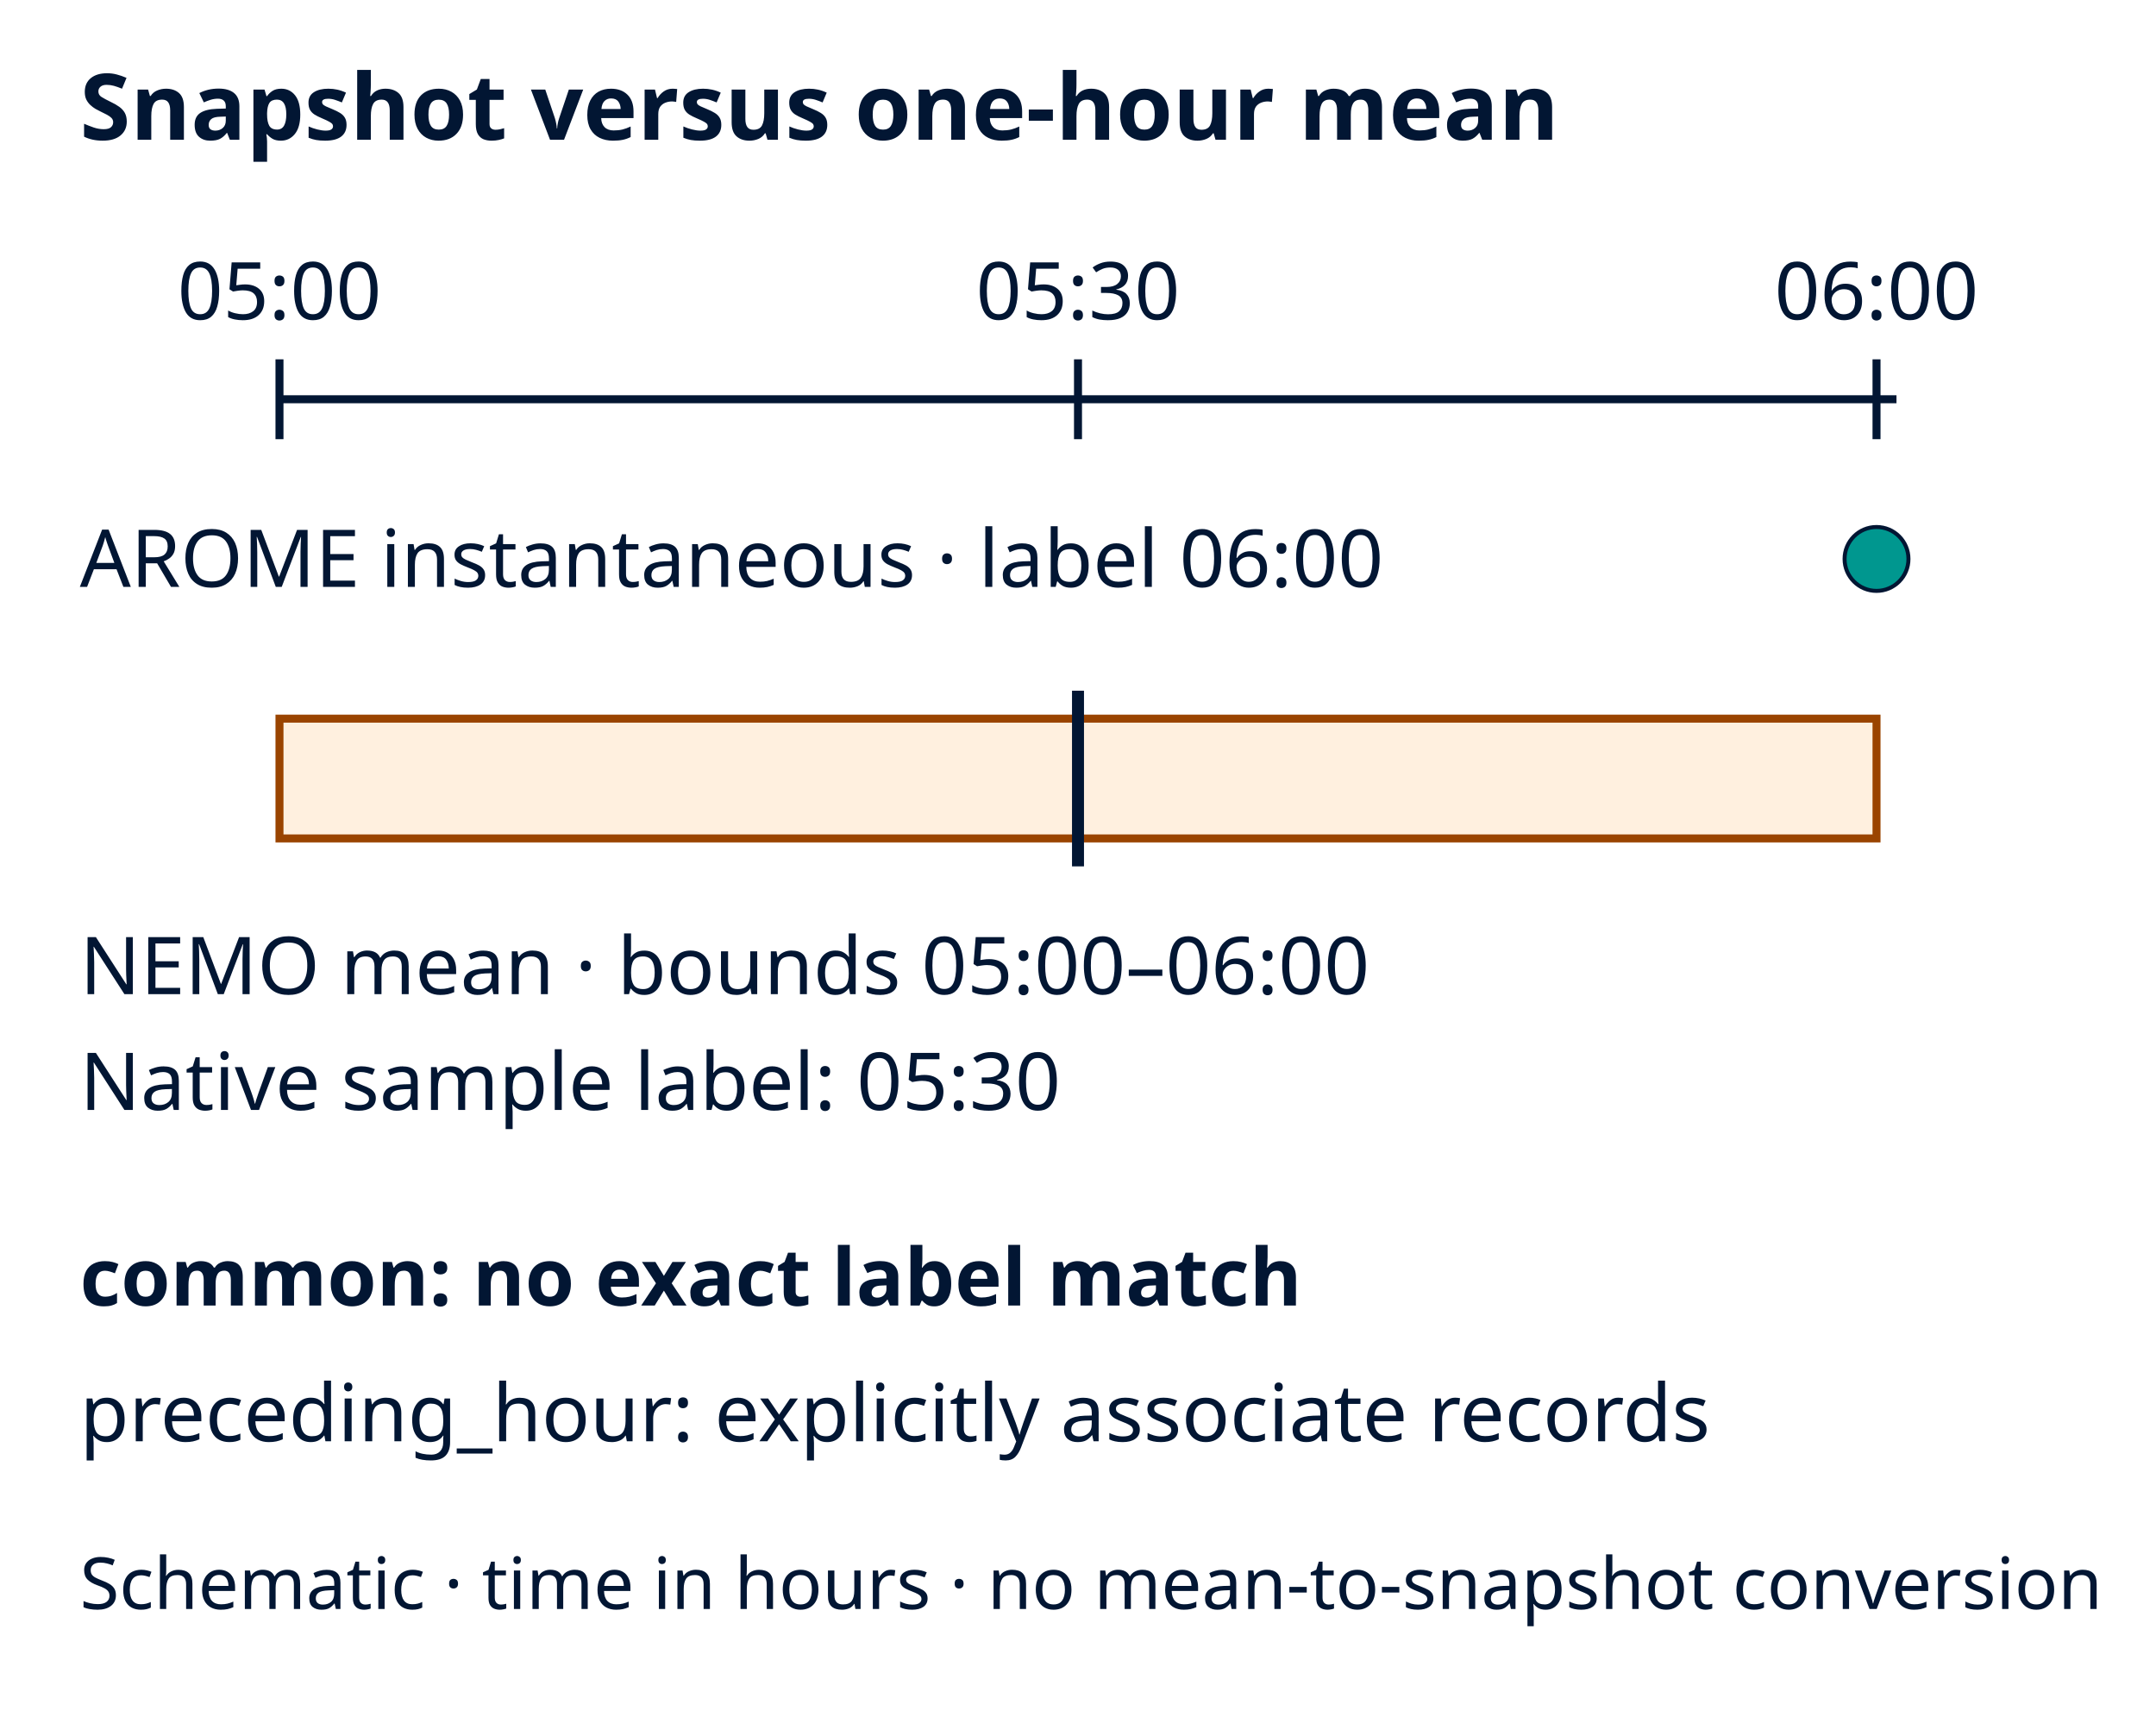
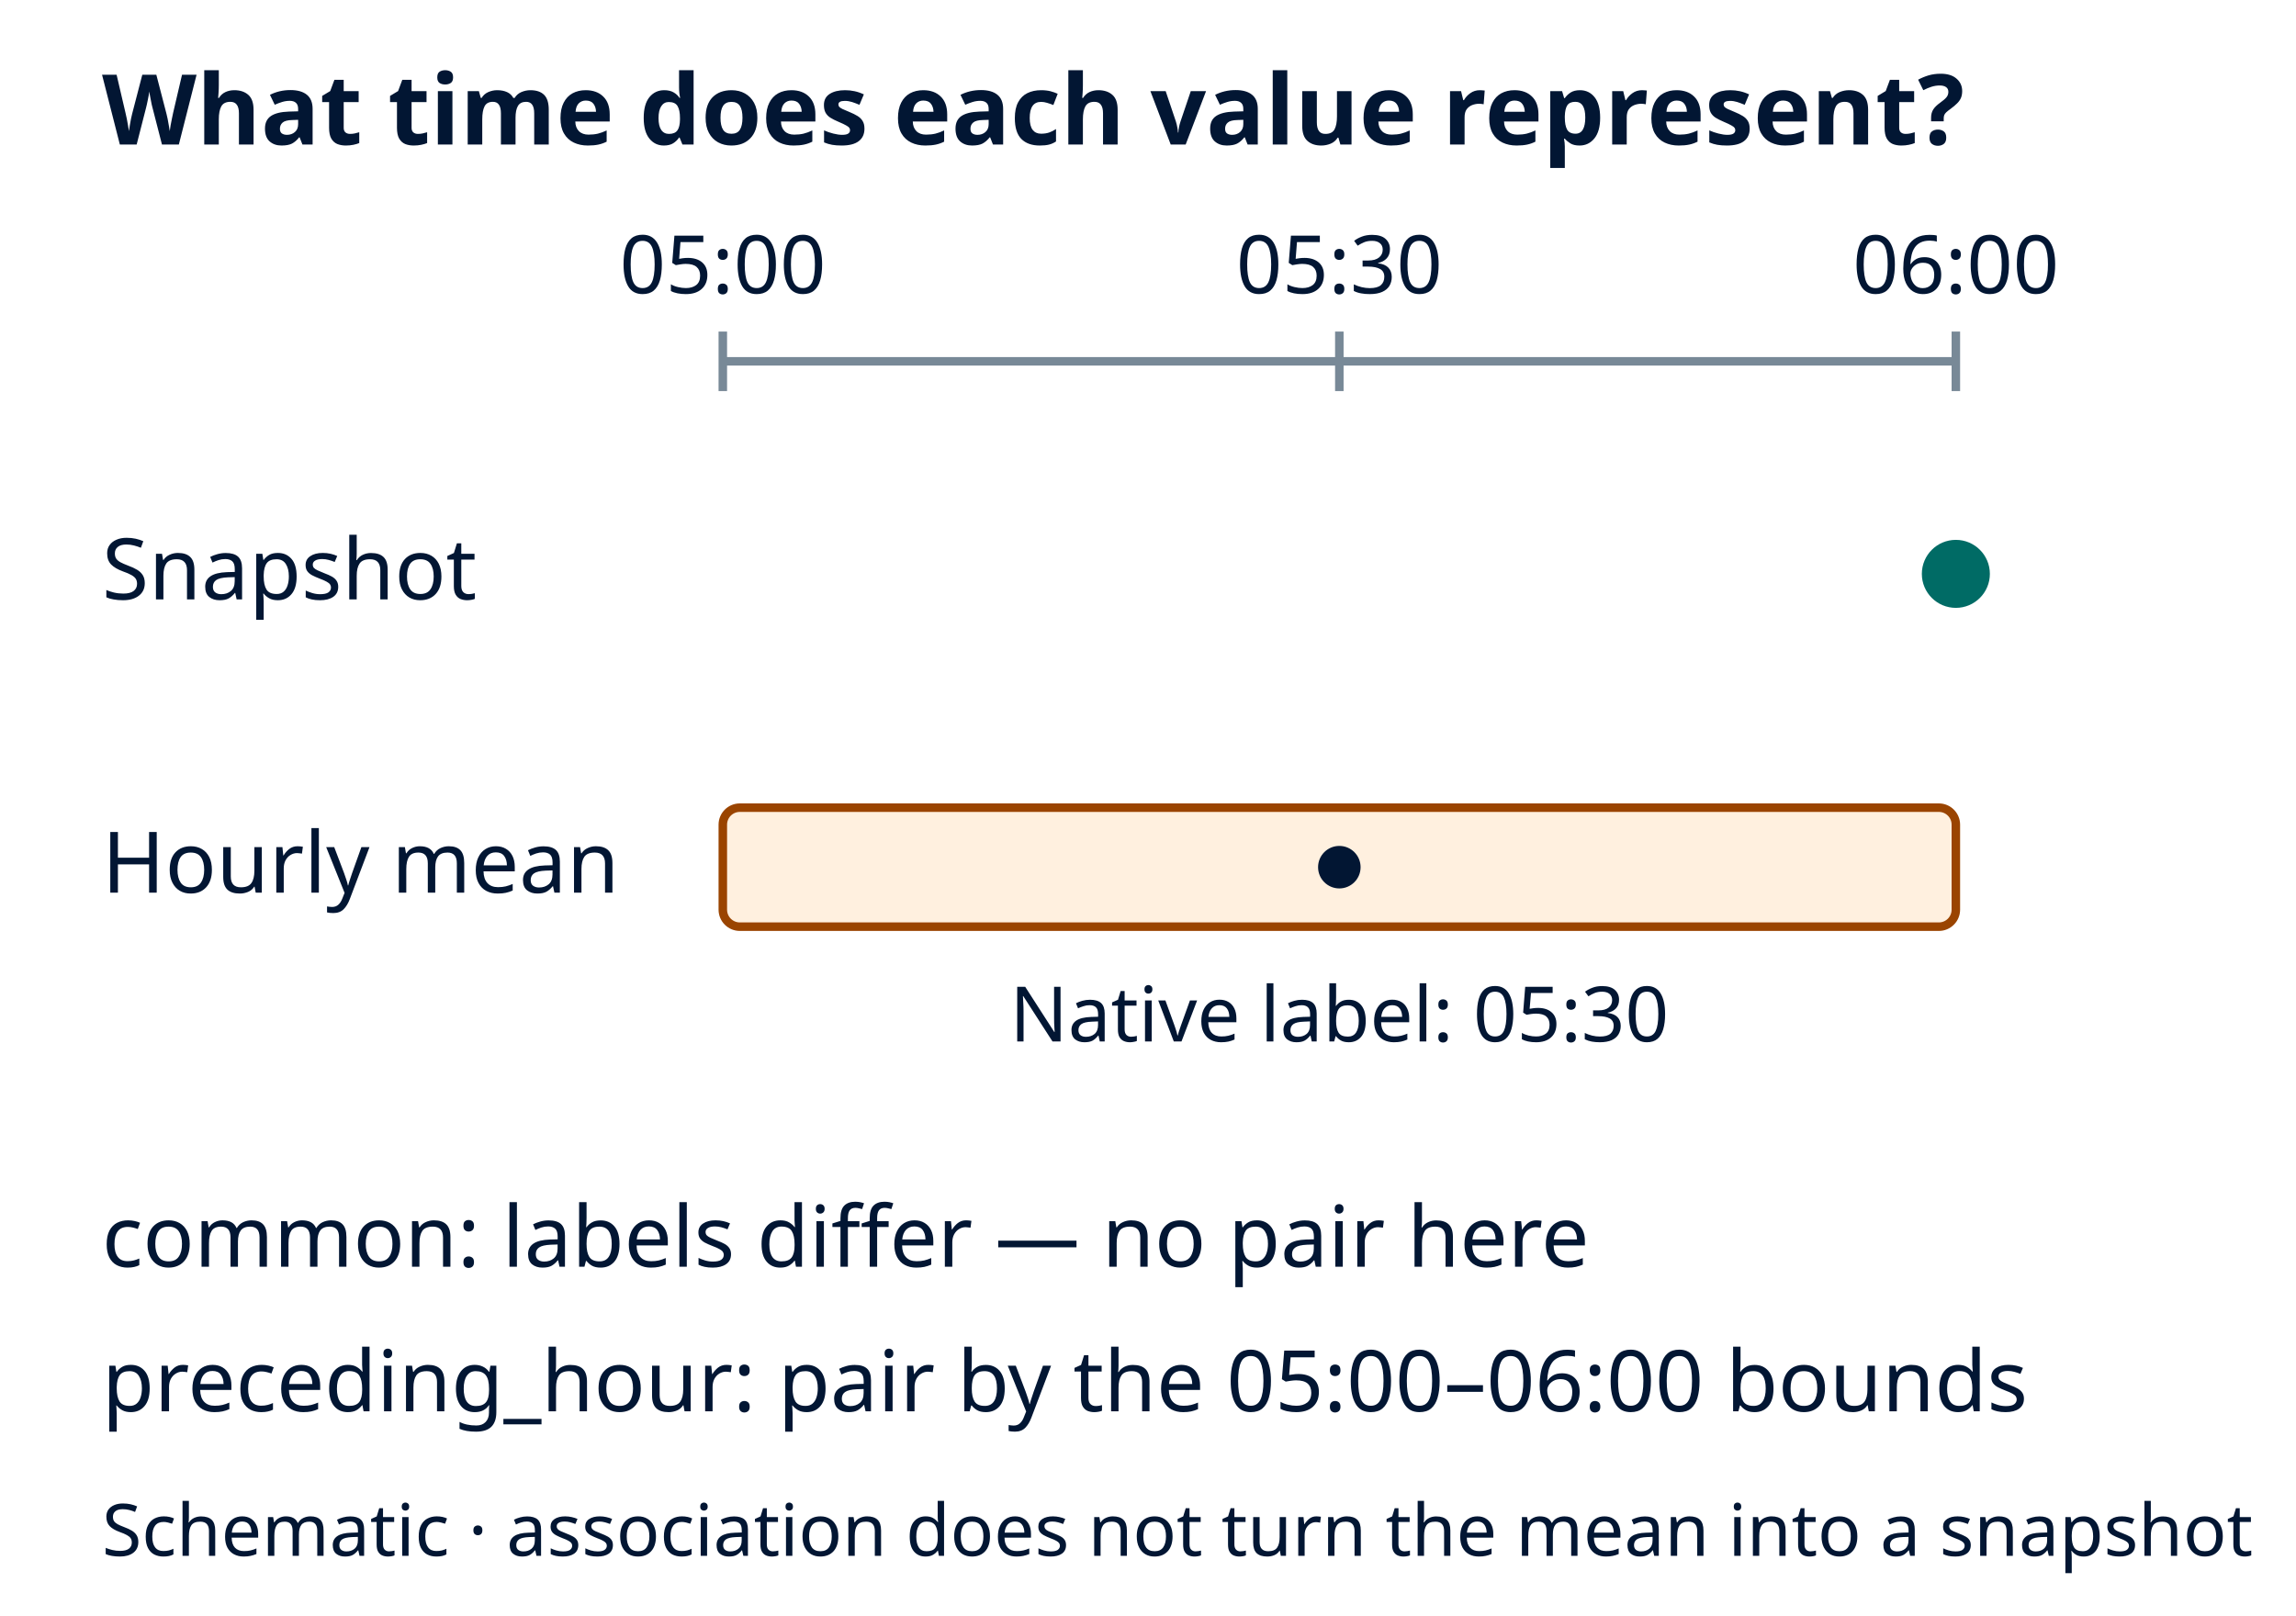
- <svg xmlns="http://www.w3.org/2000/svg" width="540" height="430" viewBox="0 0 540 430" role="img" aria-labelledby="title desc">
+ <svg xmlns="http://www.w3.org/2000/svg" width="540" height="380" viewBox="0 0 540 380" role="img" aria-labelledby="title desc">
  <g font-family="sans-serif" fill="#021633">
-     <text x="20" y="35" font-size="23" font-weight="bold">Snapshot versus one-hour mean</text>
-     <path d="M70 100H475M70 90V110M270 90V110M470 90V110" stroke="#021633" stroke-width="2" />
-     <text x="70" y="80" text-anchor="middle" font-size="20">05:00</text>
-     <text x="270" y="80" text-anchor="middle" font-size="20">05:30</text>
-     <text x="470" y="80" text-anchor="middle" font-size="20">06:00</text>
-     <circle cx="470" cy="140" r="8" fill="#00978f" stroke="#021633" />
-     <text x="20" y="147" font-size="20">AROME instantaneous · label 06:00</text>
-     <rect x="70" y="180" width="400" height="30" fill="#fff0df" stroke="#9a4400" stroke-width="2" />
-     <path d="M270 173V217" stroke="#021633" stroke-width="3" />
-     <text x="20" y="249" font-size="20">NEMO mean · bounds 05:00–06:00</text>
-     <text x="20" y="278" font-size="20">Native sample label: 05:30</text>
-     <text x="20" y="327" font-size="20" font-weight="bold">common: no exact label match</text>
-     <text x="20" y="361" font-size="20">preceding_hour: explicitly associate records</text>
-     <text x="20" y="403" font-size="18">Schematic · time in hours · no mean-to-snapshot conversion</text>
+     <text x="24" y="34" font-size="23" font-weight="bold">What time does each value represent?</text>
+     <path d="M170 85H460M170 78V92M315 78V92M460 78V92" stroke="#788997" stroke-width="2" />
+     <text x="170" y="69" text-anchor="middle" font-size="19">05:00</text>
+     <text x="315" y="69" text-anchor="middle" font-size="19">05:30</text>
+     <text x="460" y="69" text-anchor="middle" font-size="19">06:00</text>
+     <text x="24" y="141" font-size="20">Snapshot</text>
+     <circle cx="460" cy="135" r="8" fill="#006b65" />
+     <text x="24" y="210" font-size="20">Hourly mean</text>
+     <rect x="170" y="190" width="290" height="28" rx="4" fill="#fff0df" stroke="#9a4400" stroke-width="2" />
+     <circle cx="315" cy="204" r="5" />
+     <text x="315" y="245" text-anchor="middle" font-size="18">Native label: 05:30</text>
+     <text x="24" y="298" font-size="20">common: labels differ — no pair here</text>
+     <text x="24" y="332" font-size="20">preceding_hour: pair by the 05:00–06:00 bounds</text>
+     <text x="24" y="366" font-size="17">Schematic · association does not turn the mean into a snapshot</text>
  </g>
</svg>
